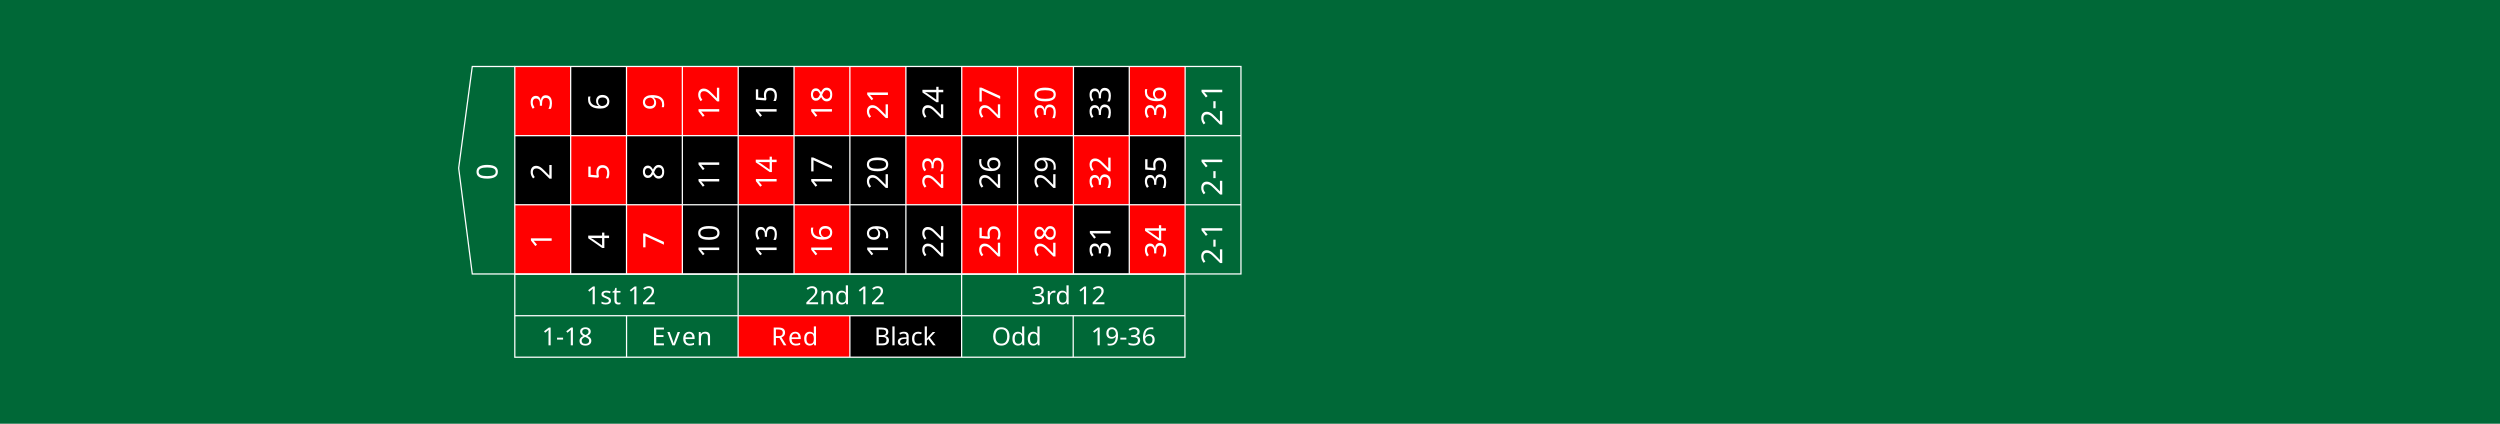
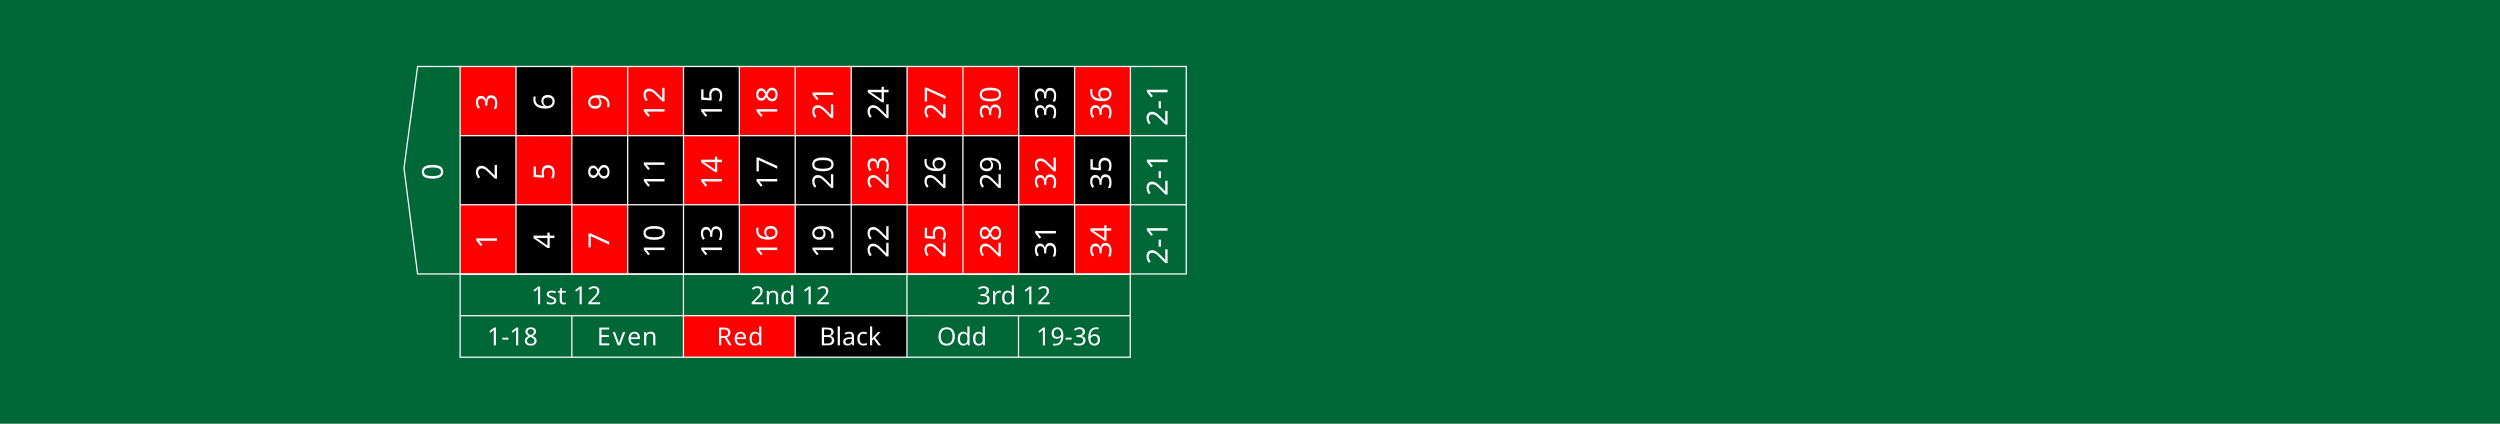
- <svg xmlns="http://www.w3.org/2000/svg" version="1.1" id="Layer_1" x="0px" y="0px" width="2000px" height="338.953px" viewBox="-313.75 0 2000 338.953" enable-background="new -313.75 0 2000 338.953" xml:space="preserve">
-   <rect x="-313.75" fill="#006837" width="2000" height="338.953" />
+ <svg xmlns="http://www.w3.org/2000/svg" version="1.1" id="Layer_1" x="0px" y="0px" width="2000px" height="338.953px" viewBox="0 0 2000 338.953" enable-background="new 0 0 2000 338.953" xml:space="preserve">
+   <rect fill="#006837" width="2000" height="338.953" />
  <g>
    <g>
      <g>
        <g id="XMLID_3_">
          <g>
-             <rect x="589.672" y="163.809" fill="#FF0000" width="44.675" height="55.353" />
-             <rect x="589.672" y="108.533" width="44.675" height="55.276" />
-             <rect x="589.672" y="53.181" fill="#FF0000" width="44.675" height="55.358" />
-             <rect x="544.999" y="163.809" width="44.67" height="55.353" />
-             <rect x="544.999" y="108.533" fill="#FF0000" width="44.67" height="55.276" />
-             <rect x="544.999" y="53.181" width="44.67" height="55.358" />
-             <rect x="500.324" y="163.809" fill="#FF0000" width="44.675" height="55.353" />
-             <rect x="500.324" y="108.533" width="44.675" height="55.276" />
-             <rect x="500.324" y="53.181" fill="#FF0000" width="44.675" height="55.358" />
-             <rect x="455.651" y="163.809" fill="#FF0000" width="44.673" height="55.353" />
-             <rect x="455.651" y="108.533" width="44.673" height="55.276" />
-             <rect x="455.651" y="53.181" fill="#FF0000" width="44.673" height="55.358" />
-             <rect x="410.962" y="163.809" width="44.692" height="55.353" />
-             <rect x="410.962" y="108.533" fill="#FF0000" width="44.692" height="55.276" />
-             <rect x="410.962" y="53.181" width="44.692" height="55.358" />
-             <rect x="366.152" y="163.809" width="44.81" height="55.353" />
-             <rect x="366.152" y="108.533" width="44.81" height="55.276" />
-             <rect x="366.152" y="53.181" fill="#FF0000" width="44.81" height="55.358" />
-             <rect x="321.477" y="163.809" fill="#FF0000" width="44.677" height="55.353" />
-             <rect x="321.477" y="108.533" width="44.677" height="55.276" />
-             <rect x="321.477" y="53.181" fill="#FF0000" width="44.677" height="55.358" />
-             <rect x="276.804" y="163.809" width="44.671" height="55.353" />
-             <rect x="276.804" y="108.533" fill="#FF0000" width="44.671" height="55.276" />
-             <rect x="276.804" y="53.181" width="44.671" height="55.358" />
-             <rect x="232.13" y="163.809" width="44.675" height="55.353" />
-             <rect x="232.13" y="108.533" width="44.675" height="55.276" />
-             <rect x="232.13" y="53.181" fill="#FF0000" width="44.675" height="55.358" />
-             <rect x="187.456" y="163.809" fill="#FF0000" width="44.674" height="55.353" />
-             <rect x="187.456" y="108.533" width="44.674" height="55.276" />
-             <rect x="187.456" y="53.181" fill="#FF0000" width="44.674" height="55.358" />
-             <rect x="142.783" y="163.809" width="44.673" height="55.353" />
-             <rect x="142.783" y="108.533" fill="#FF0000" width="44.673" height="55.276" />
-             <rect x="142.783" y="53.181" width="44.673" height="55.358" />
-             <rect x="98.093" y="163.809" fill="#FF0000" width="44.689" height="55.353" />
-             <rect x="98.093" y="108.533" width="44.689" height="55.276" />
-             <rect x="98.093" y="53.181" fill="#FF0000" width="44.689" height="55.358" />
+             <rect x="859.672" y="163.809" fill="#FF0000" width="44.675" height="55.353" />
+             <rect x="859.672" y="108.533" width="44.675" height="55.276" />
+             <rect x="859.672" y="53.181" fill="#FF0000" width="44.675" height="55.358" />
+             <rect x="814.999" y="163.809" width="44.67" height="55.353" />
+             <rect x="814.999" y="108.533" fill="#FF0000" width="44.67" height="55.276" />
+             <rect x="814.999" y="53.181" width="44.67" height="55.358" />
+             <rect x="770.324" y="163.809" fill="#FF0000" width="44.675" height="55.353" />
+             <rect x="770.324" y="108.533" width="44.675" height="55.276" />
+             <rect x="770.324" y="53.181" fill="#FF0000" width="44.675" height="55.358" />
+             <rect x="725.651" y="163.809" fill="#FF0000" width="44.673" height="55.353" />
+             <rect x="725.651" y="108.533" width="44.673" height="55.276" />
+             <rect x="725.651" y="53.181" fill="#FF0000" width="44.673" height="55.358" />
+             <rect x="680.962" y="163.809" width="44.692" height="55.353" />
+             <rect x="680.962" y="108.533" fill="#FF0000" width="44.692" height="55.276" />
+             <rect x="680.962" y="53.181" width="44.692" height="55.358" />
+             <rect x="636.152" y="163.809" width="44.81" height="55.353" />
+             <rect x="636.152" y="108.533" width="44.81" height="55.276" />
+             <rect x="636.152" y="53.181" fill="#FF0000" width="44.81" height="55.358" />
+             <rect x="591.477" y="163.809" fill="#FF0000" width="44.677" height="55.353" />
+             <rect x="591.477" y="108.533" width="44.677" height="55.276" />
+             <rect x="591.477" y="53.181" fill="#FF0000" width="44.677" height="55.358" />
+             <rect x="546.804" y="163.809" width="44.671" height="55.353" />
+             <rect x="546.804" y="108.533" fill="#FF0000" width="44.671" height="55.276" />
+             <rect x="546.804" y="53.181" width="44.671" height="55.358" />
+             <rect x="502.13" y="163.809" width="44.675" height="55.353" />
+             <rect x="502.13" y="108.533" width="44.675" height="55.276" />
+             <rect x="502.13" y="53.181" fill="#FF0000" width="44.675" height="55.358" />
+             <rect x="457.456" y="163.809" fill="#FF0000" width="44.674" height="55.353" />
+             <rect x="457.456" y="108.533" width="44.674" height="55.276" />
+             <rect x="457.456" y="53.181" fill="#FF0000" width="44.674" height="55.358" />
+             <rect x="412.783" y="163.809" width="44.673" height="55.353" />
+             <rect x="412.783" y="108.533" fill="#FF0000" width="44.673" height="55.276" />
+             <rect x="412.783" y="53.181" width="44.673" height="55.358" />
+             <rect x="368.093" y="163.809" fill="#FF0000" width="44.689" height="55.353" />
+             <rect x="368.093" y="108.533" width="44.689" height="55.276" />
+             <rect x="368.093" y="53.181" fill="#FF0000" width="44.689" height="55.358" />
          </g>
          <g>
-             <polygon fill="none" stroke="#FFFFFF" points="98.093,108.533 98.093,53.181 142.783,53.181 187.456,53.181 232.13,53.181        276.804,53.181 321.477,53.181 366.152,53.181 410.962,53.181 455.651,53.181 500.324,53.181 544.999,53.181 589.672,53.181        634.347,53.181 679.02,53.181 679.02,108.533 679.02,163.809 679.02,219.162 634.347,219.162 589.672,219.162 544.999,219.162        500.324,219.162 455.651,219.162 410.962,219.162 366.152,219.162 321.477,219.162 276.804,219.162 232.13,219.162        187.456,219.162 142.783,219.162 98.093,219.162 98.093,163.809      " />
-             <polyline fill="none" stroke="#FFFFFF" points="98.093,163.809 142.783,163.809 187.456,163.809 232.13,163.809        276.804,163.809 321.477,163.809 366.152,163.809 410.962,163.809 455.651,163.809 500.324,163.809 544.999,163.809        589.672,163.809 634.347,163.809 679.02,163.809      " />
-             <polyline fill="none" stroke="#FFFFFF" points="98.093,108.533 142.783,108.533 187.456,108.533 232.13,108.533        276.804,108.533 321.477,108.533 366.152,108.533 410.962,108.533 455.651,108.533 500.324,108.533 544.999,108.533        589.672,108.533 634.347,108.533 679.02,108.533      " />
-             <polyline fill="none" stroke="#FFFFFF" points="634.347,53.181 634.347,108.533 634.347,163.809 634.347,219.162      " />
-             <polyline fill="none" stroke="#FFFFFF" points="589.672,53.181 589.672,108.533 589.672,163.809 589.672,219.162      " />
-             <polyline fill="none" stroke="#FFFFFF" points="544.999,53.181 544.999,108.533 544.999,163.809 544.999,219.162      " />
-             <polyline fill="none" stroke="#FFFFFF" points="500.324,53.181 500.324,108.533 500.324,163.809 500.324,219.162      " />
-             <polyline fill="none" stroke="#FFFFFF" points="455.651,53.181 455.651,108.533 455.651,163.809 455.651,219.162      " />
-             <polyline fill="none" stroke="#FFFFFF" points="410.962,53.181 410.962,108.533 410.962,163.809 410.962,219.162      " />
-             <polyline fill="none" stroke="#FFFFFF" points="366.152,53.181 366.152,108.533 366.152,163.809 366.152,219.162      " />
-             <polyline fill="none" stroke="#FFFFFF" points="321.477,53.181 321.477,108.533 321.477,163.809 321.477,219.162      " />
-             <polyline fill="none" stroke="#FFFFFF" points="276.804,53.181 276.804,108.533 276.804,163.809 276.804,219.162      " />
-             <polyline fill="none" stroke="#FFFFFF" points="232.13,53.181 232.13,108.533 232.13,163.809 232.13,219.162      " />
-             <polyline fill="none" stroke="#FFFFFF" points="187.456,53.181 187.456,108.533 187.456,163.809 187.456,219.162      " />
-             <polyline fill="none" stroke="#FFFFFF" points="142.783,53.181 142.783,108.533 142.783,163.809 142.783,219.162      " />
+             <polygon fill="none" stroke="#FFFFFF" points="368.093,108.533 368.093,53.181 412.783,53.181 457.456,53.181 502.13,53.181        546.804,53.181 591.477,53.181 636.152,53.181 680.962,53.181 725.651,53.181 770.324,53.181 814.999,53.181 859.672,53.181        904.347,53.181 949.02,53.181 949.02,108.533 949.02,163.809 949.02,219.162 904.347,219.162 859.672,219.162 814.999,219.162        770.324,219.162 725.651,219.162 680.962,219.162 636.152,219.162 591.477,219.162 546.804,219.162 502.13,219.162        457.456,219.162 412.783,219.162 368.093,219.162 368.093,163.809      " />
+             <polyline fill="none" stroke="#FFFFFF" points="368.093,163.809 412.783,163.809 457.456,163.809 502.13,163.809        546.804,163.809 591.477,163.809 636.152,163.809 680.962,163.809 725.651,163.809 770.324,163.809 814.999,163.809        859.672,163.809 904.347,163.809 949.02,163.809      " />
+             <polyline fill="none" stroke="#FFFFFF" points="368.093,108.533 412.783,108.533 457.456,108.533 502.13,108.533        546.804,108.533 591.477,108.533 636.152,108.533 680.962,108.533 725.651,108.533 770.324,108.533 814.999,108.533        859.672,108.533 904.347,108.533 949.02,108.533      " />
+             <polyline fill="none" stroke="#FFFFFF" points="904.347,53.181 904.347,108.533 904.347,163.809 904.347,219.162      " />
+             <polyline fill="none" stroke="#FFFFFF" points="859.672,53.181 859.672,108.533 859.672,163.809 859.672,219.162      " />
+             <polyline fill="none" stroke="#FFFFFF" points="814.999,53.181 814.999,108.533 814.999,163.809 814.999,219.162      " />
+             <polyline fill="none" stroke="#FFFFFF" points="770.324,53.181 770.324,108.533 770.324,163.809 770.324,219.162      " />
+             <polyline fill="none" stroke="#FFFFFF" points="725.651,53.181 725.651,108.533 725.651,163.809 725.651,219.162      " />
+             <polyline fill="none" stroke="#FFFFFF" points="680.962,53.181 680.962,108.533 680.962,163.809 680.962,219.162      " />
+             <polyline fill="none" stroke="#FFFFFF" points="636.152,53.181 636.152,108.533 636.152,163.809 636.152,219.162      " />
+             <polyline fill="none" stroke="#FFFFFF" points="591.477,53.181 591.477,108.533 591.477,163.809 591.477,219.162      " />
+             <polyline fill="none" stroke="#FFFFFF" points="546.804,53.181 546.804,108.533 546.804,163.809 546.804,219.162      " />
+             <polyline fill="none" stroke="#FFFFFF" points="502.13,53.181 502.13,108.533 502.13,163.809 502.13,219.162      " />
+             <polyline fill="none" stroke="#FFFFFF" points="457.456,53.181 457.456,108.533 457.456,163.809 457.456,219.162      " />
+             <polyline fill="none" stroke="#FFFFFF" points="412.783,53.181 412.783,108.533 412.783,163.809 412.783,219.162      " />
          </g>
        </g>
      </g>
      <g>
        <g>
          <g id="XMLID_1_">
            <g>
-               <rect x="366.152" y="252.576" width="89.396" height="33.194" />
-               <rect x="276.754" y="252.576" fill="#FF0000" width="89.396" height="33.194" />
+               <rect x="636.152" y="252.576" width="89.396" height="33.193" />
+               <rect x="546.754" y="252.576" fill="#FF0000" width="89.396" height="33.193" />
            </g>
            <g>
-               <polygon fill="none" stroke="#FFFFFF" points="98.097,252.576 98.097,219.378 276.754,219.378 455.546,219.378         634.208,219.378 634.208,252.576 634.208,285.77 544.812,285.77 455.546,285.77 366.152,285.77 276.754,285.77         187.491,285.77 98.097,285.77       " />
-               <polyline fill="none" stroke="#FFFFFF" points="98.097,252.576 187.491,252.576 276.754,252.576 366.152,252.576         455.546,252.576 544.812,252.576 634.208,252.576       " />
-               <line fill="none" stroke="#FFFFFF" x1="544.812" y1="252.576" x2="544.812" y2="285.77" />
-               <polyline fill="none" stroke="#FFFFFF" points="455.546,219.378 455.546,252.576 455.546,285.77       " />
-               <line fill="none" stroke="#FFFFFF" x1="366.152" y1="252.576" x2="366.152" y2="285.77" />
-               <polyline fill="none" stroke="#FFFFFF" points="276.754,219.378 276.754,252.576 276.754,285.77       " />
-               <line fill="none" stroke="#FFFFFF" x1="187.491" y1="252.576" x2="187.491" y2="285.77" />
+               <polygon fill="none" stroke="#FFFFFF" points="368.097,252.576 368.097,219.378 546.754,219.378 725.546,219.378         904.208,219.378 904.208,252.576 904.208,285.77 814.812,285.77 725.546,285.77 636.152,285.77 546.754,285.77         457.491,285.77 368.097,285.77       " />
+               <polyline fill="none" stroke="#FFFFFF" points="368.097,252.576 457.491,252.576 546.754,252.576 636.152,252.576         725.546,252.576 814.812,252.576 904.208,252.576       " />
+               <line fill="none" stroke="#FFFFFF" x1="814.812" y1="252.576" x2="814.812" y2="285.77" />
+               <polyline fill="none" stroke="#FFFFFF" points="725.546,219.378 725.546,252.576 725.546,285.77       " />
+               <line fill="none" stroke="#FFFFFF" x1="636.152" y1="252.576" x2="636.152" y2="285.77" />
+               <polyline fill="none" stroke="#FFFFFF" points="546.754,219.378 546.754,252.576 546.754,285.77       " />
+               <line fill="none" stroke="#FFFFFF" x1="457.491" y1="252.576" x2="457.491" y2="285.77" />
            </g>
          </g>
        </g>
      </g>
-       <path fill="none" stroke="#FFFFFF" d="M98,219.16c-11.309,0-22.617,0-33.925,0l-10.89-84.647l10.89-81.33    c11.308,0,22.616,0,33.925,0" />
+       <path fill="none" stroke="#FFFFFF" d="M368,219.16c-11.309,0-22.617,0-33.925,0l-10.89-84.647l10.89-81.33    c11.308,0,22.616,0,33.925,0" />
    </g>
    <g>
-       <text transform="matrix(-4.371139e-08 -1 1 -4.371139e-08 127.582 198.9058)" fill="#FFFFFF" font-family="'Verdana'" font-size="23.237">1</text>
-       <text transform="matrix(-4.371139e-08 -1 1 -4.371139e-08 84.3022 144.0566)" fill="#FFFFFF" font-family="'Verdana'" font-size="23.237">0</text>
-       <text transform="matrix(-4.371139e-08 -1 1 -4.371139e-08 127.582 144.0566)" fill="#FFFFFF" font-family="'Verdana'" font-size="23.237">2</text>
-       <text transform="matrix(-4.371139e-08 -1 1 -4.371139e-08 127.582 88.1523)" fill="#FFFFFF" font-family="'Verdana'" font-size="23.237">3</text>
-       <text transform="matrix(-4.371139e-08 -1 1 -4.371139e-08 173.5049 198.9058)" fill="#FFFFFF" font-family="'Verdana'" font-size="23.237">4</text>
-       <text transform="matrix(-4.371139e-08 -1 1 -4.371139e-08 173.5049 88.1523)" fill="#FFFFFF" font-family="'Verdana'" font-size="23.237">6</text>
-       <text transform="matrix(-4.371139e-08 -1 1 -4.371139e-08 173.5049 144.0566)" fill="#FFFFFF" font-family="'Verdana'" font-size="23.237">5</text>
-       <text transform="matrix(-4.371139e-08 -1 1 -4.371139e-08 217.3789 198.9058)" fill="#FFFFFF" font-family="'Verdana'" font-size="23.237">7</text>
-       <text transform="matrix(-4.371139e-08 -1 1 -4.371139e-08 217.3789 144.0566)" fill="#FFFFFF" font-family="'Verdana'" font-size="23.237">8</text>
-       <text transform="matrix(-4.371139e-08 -1 1 -4.371139e-08 217.3789 88.1523)" fill="#FFFFFF" font-family="'Verdana'" font-size="23.237">9</text>
-       <text transform="matrix(-4.371139e-08 -1 1 -4.371139e-08 261.6416 206.2886)" fill="#FFFFFF" font-family="'Verdana'" font-size="23.237">10</text>
-       <text transform="matrix(-4.371139e-08 -1 1 -4.371139e-08 261.6416 95.54)" fill="#FFFFFF" font-family="'Verdana'" font-size="23.237">12</text>
-       <text transform="matrix(-4.371139e-08 -1 1 -4.371139e-08 261.6416 151.4453)" fill="#FFFFFF" font-family="'Verdana'" font-size="23.237">11</text>
-       <text transform="matrix(-4.371139e-08 -1 1 -4.371139e-08 307.542 206.2886)" fill="#FFFFFF" font-family="'Verdana'" font-size="23.237">13</text>
-       <text transform="matrix(-4.371139e-08 -1 1 -4.371139e-08 307.542 151.4453)" fill="#FFFFFF" font-family="'Verdana'" font-size="23.237">14</text>
-       <text transform="matrix(-4.371139e-08 -1 1 -4.371139e-08 307.542 95.54)" fill="#FFFFFF" font-family="'Verdana'" font-size="23.237">15</text>
-       <text transform="matrix(-4.371139e-08 -1 1 -4.371139e-08 351.8076 206.2886)" fill="#FFFFFF" font-family="'Verdana'" font-size="23.237">16</text>
-       <text transform="matrix(-4.371139e-08 -1 1 -4.371139e-08 351.8076 95.54)" fill="#FFFFFF" font-family="'Verdana'" font-size="23.237">18</text>
-       <text transform="matrix(-4.371139e-08 -1 1 -4.371139e-08 351.8076 151.4453)" fill="#FFFFFF" font-family="'Verdana'" font-size="23.237">17</text>
-       <text transform="matrix(-4.371139e-08 -1 1 -4.371139e-08 396.6006 206.2886)" fill="#FFFFFF" font-family="'Verdana'" font-size="23.237">19</text>
-       <text transform="matrix(-4.371139e-08 -1 1 -4.371139e-08 396.6006 151.4453)" fill="#FFFFFF" font-family="'Verdana'" font-size="23.237">20</text>
-       <text transform="matrix(-4.371139e-08 -1 1 -4.371139e-08 396.6006 95.54)" fill="#FFFFFF" font-family="'Verdana'" font-size="23.237">21</text>
-       <text transform="matrix(-4.371139e-08 -1 1 -4.371139e-08 440.8652 206.2886)" fill="#FFFFFF" font-family="'Verdana'" font-size="23.237">22</text>
-       <text transform="matrix(-4.371139e-08 -1 1 -4.371139e-08 440.8652 95.54)" fill="#FFFFFF" font-family="'Verdana'" font-size="23.237">24</text>
-       <text transform="matrix(-4.371139e-08 -1 1 -4.371139e-08 440.8652 151.4453)" fill="#FFFFFF" font-family="'Verdana'" font-size="23.237">23</text>
-       <text transform="matrix(-4.371139e-08 -1 1 -4.371139e-08 486.3955 206.2886)" fill="#FFFFFF" font-family="'Verdana'" font-size="23.237">25</text>
-       <text transform="matrix(-4.371139e-08 -1 1 -4.371139e-08 486.3984 151.4453)" fill="#FFFFFF" font-family="'Verdana'" font-size="23.237">26</text>
-       <text transform="matrix(-4.371139e-08 -1 1 -4.371139e-08 486.3955 95.54)" fill="#FFFFFF" font-family="'Verdana'" font-size="23.237">27</text>
-       <text transform="matrix(-4.371139e-08 -1 1 -4.371139e-08 530.6602 206.2886)" fill="#FFFFFF" font-family="'Verdana'" font-size="23.237">28</text>
-       <text transform="matrix(-4.371139e-08 -1 1 -4.371139e-08 530.6602 95.54)" fill="#FFFFFF" font-family="'Verdana'" font-size="23.237">30</text>
-       <text transform="matrix(-4.371139e-08 -1 1 -4.371139e-08 530.6611 151.4453)" fill="#FFFFFF" font-family="'Verdana'" font-size="23.237">29</text>
-       <text transform="matrix(-4.371139e-08 -1 1 -4.371139e-08 574.7129 206.2886)" fill="#FFFFFF" font-family="'Verdana'" font-size="23.237">31</text>
-       <text transform="matrix(-4.371139e-08 -1 1 -4.371139e-08 574.7148 151.4453)" fill="#FFFFFF" font-family="'Verdana'" font-size="23.237">32</text>
-       <text transform="matrix(-4.371139e-08 -1 1 -4.371139e-08 574.7129 95.54)" fill="#FFFFFF" font-family="'Verdana'" font-size="23.237">33</text>
-       <text transform="matrix(-4.371139e-08 -1 1 -4.371139e-08 618.9766 206.2886)" fill="#FFFFFF" font-family="'Verdana'" font-size="23.237">34</text>
-       <text transform="matrix(-4.371139e-08 -1 1 -4.371139e-08 618.9766 95.54)" fill="#FFFFFF" font-family="'Verdana'" font-size="23.237">36</text>
-       <text transform="matrix(-4.371139e-08 -1 1 -4.371139e-08 618.9785 151.4453)" fill="#FFFFFF" font-family="'Verdana'" font-size="23.237">35</text>
-       <text transform="matrix(-4.371139e-08 -1 1 -4.371139e-08 664.0605 100.8154)" fill="#FFFFFF" font-family="'Verdana'" font-size="23.237">2-1</text>
-       <text transform="matrix(-4.371139e-08 -1 1 -4.371139e-08 664.0605 211.5659)" fill="#FFFFFF" font-family="'Verdana'" font-size="23.237">2-1</text>
-       <text transform="matrix(-4.371139e-08 -1 1 -4.371139e-08 664.0605 156.7197)" fill="#FFFFFF" font-family="'Verdana'" font-size="23.237">2-1</text>
-       <text transform="matrix(1 0 0 1 155.0083 243.3979)" fill="#FFFFFF" font-family="'Verdana'" font-size="19.917">1st 12</text>
-       <text transform="matrix(1 0 0 1 330.3711 243.3979)" fill="#FFFFFF" font-family="'Verdana'" font-size="19.917">2nd 12</text>
-       <text transform="matrix(1 0 0 1 511.3867 243.397)" fill="#FFFFFF" font-family="'Verdana'" font-size="19.917">3rd 12</text>
-       <text transform="matrix(1 0 0 1 119.6934 276.2681)" fill="#FFFFFF" font-family="'Verdana'" font-size="19.917">1-18</text>
-       <text transform="matrix(1 0 0 1 207.52 276.2681)" fill="#FFFFFF" font-family="'Verdana'" font-size="19.917">E</text>
-       <text transform="matrix(1 0 0 1 220.1143 276.2681)" fill="#FFFFFF" font-family="'Verdana'" font-size="19.917">v</text>
-       <text transform="matrix(1 0 0 1 231.7261 276.2681)" fill="#FFFFFF" font-family="'Verdana'" font-size="19.917">e</text>
-       <text transform="matrix(1 0 0 1 243.5913 276.2681)" fill="#FFFFFF" font-family="'Verdana'" font-size="19.917">n</text>
-       <text transform="matrix(1 0 0 1 479.5469 276.2671)" fill="#FFFFFF" font-family="'Verdana'" font-size="19.917">Odd</text>
-       <text transform="matrix(1 0 0 1 558.9316 276.2681)" fill="#FFFFFF" font-family="'Verdana'" font-size="19.917">19-36</text>
-       <text transform="matrix(1 0 0 1 303.2666 276.2671)" fill="#FFFFFF" font-family="'Verdana'" font-size="19.917">R</text>
-       <text transform="matrix(1 0 0 1 316.6294 276.2671)" fill="#FFFFFF" font-family="'Verdana'" font-size="19.917">e</text>
-       <text transform="matrix(1 0 0 1 328.4941 276.2671)" fill="#FFFFFF" font-family="'Verdana'" font-size="19.917">d</text>
-       <text transform="matrix(1 0 0 1 385.5225 276.2671)" fill="#FFFFFF" font-family="'Verdana'" font-size="19.917">Black</text>
+       <text transform="matrix(-4.371139e-08 -1 1 -4.371139e-08 397.582 198.9062)" fill="#FFFFFF" font-family="'Verdana'" font-size="23.237">1</text>
+       <text transform="matrix(-4.371139e-08 -1 1 -4.371139e-08 354.3022 144.0562)" fill="#FFFFFF" font-family="'Verdana'" font-size="23.237">0</text>
+       <text transform="matrix(-4.371139e-08 -1 1 -4.371139e-08 397.582 144.0562)" fill="#FFFFFF" font-family="'Verdana'" font-size="23.237">2</text>
+       <text transform="matrix(-4.371139e-08 -1 1 -4.371139e-08 397.582 88.1519)" fill="#FFFFFF" font-family="'Verdana'" font-size="23.237">3</text>
+       <text transform="matrix(-4.371139e-08 -1 1 -4.371139e-08 443.5049 198.9062)" fill="#FFFFFF" font-family="'Verdana'" font-size="23.237">4</text>
+       <text transform="matrix(-4.371139e-08 -1 1 -4.371139e-08 443.5049 88.1519)" fill="#FFFFFF" font-family="'Verdana'" font-size="23.237">6</text>
+       <text transform="matrix(-4.371139e-08 -1 1 -4.371139e-08 443.5049 144.0562)" fill="#FFFFFF" font-family="'Verdana'" font-size="23.237">5</text>
+       <text transform="matrix(-4.371139e-08 -1 1 -4.371139e-08 487.3789 198.9062)" fill="#FFFFFF" font-family="'Verdana'" font-size="23.237">7</text>
+       <text transform="matrix(-4.371139e-08 -1 1 -4.371139e-08 487.3789 144.0562)" fill="#FFFFFF" font-family="'Verdana'" font-size="23.237">8</text>
+       <text transform="matrix(-4.371139e-08 -1 1 -4.371139e-08 487.3789 88.1519)" fill="#FFFFFF" font-family="'Verdana'" font-size="23.237">9</text>
+       <text transform="matrix(-4.371139e-08 -1 1 -4.371139e-08 531.6416 206.2891)" fill="#FFFFFF" font-family="'Verdana'" font-size="23.237">10</text>
+       <text transform="matrix(-4.371139e-08 -1 1 -4.371139e-08 531.6416 95.5405)" fill="#FFFFFF" font-family="'Verdana'" font-size="23.237">12</text>
+       <text transform="matrix(-4.371139e-08 -1 1 -4.371139e-08 531.6416 151.4448)" fill="#FFFFFF" font-family="'Verdana'" font-size="23.237">11</text>
+       <text transform="matrix(-4.371139e-08 -1 1 -4.371139e-08 577.542 206.2891)" fill="#FFFFFF" font-family="'Verdana'" font-size="23.237">13</text>
+       <text transform="matrix(-4.371139e-08 -1 1 -4.371139e-08 577.542 151.4448)" fill="#FFFFFF" font-family="'Verdana'" font-size="23.237">14</text>
+       <text transform="matrix(-4.371139e-08 -1 1 -4.371139e-08 577.542 95.5405)" fill="#FFFFFF" font-family="'Verdana'" font-size="23.237">15</text>
+       <text transform="matrix(-4.371139e-08 -1 1 -4.371139e-08 621.8076 206.2891)" fill="#FFFFFF" font-family="'Verdana'" font-size="23.237">16</text>
+       <text transform="matrix(-4.371139e-08 -1 1 -4.371139e-08 621.8076 95.5405)" fill="#FFFFFF" font-family="'Verdana'" font-size="23.237">18</text>
+       <text transform="matrix(-4.371139e-08 -1 1 -4.371139e-08 621.8076 151.4448)" fill="#FFFFFF" font-family="'Verdana'" font-size="23.237">17</text>
+       <text transform="matrix(-4.371139e-08 -1 1 -4.371139e-08 666.6006 206.2891)" fill="#FFFFFF" font-family="'Verdana'" font-size="23.237">19</text>
+       <text transform="matrix(-4.371139e-08 -1 1 -4.371139e-08 666.6006 151.4448)" fill="#FFFFFF" font-family="'Verdana'" font-size="23.237">20</text>
+       <text transform="matrix(-4.371139e-08 -1 1 -4.371139e-08 666.6006 95.5405)" fill="#FFFFFF" font-family="'Verdana'" font-size="23.237">21</text>
+       <text transform="matrix(-4.371139e-08 -1 1 -4.371139e-08 710.8652 206.2891)" fill="#FFFFFF" font-family="'Verdana'" font-size="23.237">22</text>
+       <text transform="matrix(-4.371139e-08 -1 1 -4.371139e-08 710.8652 95.5405)" fill="#FFFFFF" font-family="'Verdana'" font-size="23.237">24</text>
+       <text transform="matrix(-4.371139e-08 -1 1 -4.371139e-08 710.8652 151.4448)" fill="#FFFFFF" font-family="'Verdana'" font-size="23.237">23</text>
+       <text transform="matrix(-4.371139e-08 -1 1 -4.371139e-08 756.3955 206.2891)" fill="#FFFFFF" font-family="'Verdana'" font-size="23.237">25</text>
+       <text transform="matrix(-4.371139e-08 -1 1 -4.371139e-08 756.3984 151.4448)" fill="#FFFFFF" font-family="'Verdana'" font-size="23.237">26</text>
+       <text transform="matrix(-4.371139e-08 -1 1 -4.371139e-08 756.3955 95.5405)" fill="#FFFFFF" font-family="'Verdana'" font-size="23.237">27</text>
+       <text transform="matrix(-4.371139e-08 -1 1 -4.371139e-08 800.6602 206.2891)" fill="#FFFFFF" font-family="'Verdana'" font-size="23.237">28</text>
+       <text transform="matrix(-4.371139e-08 -1 1 -4.371139e-08 800.6602 95.5405)" fill="#FFFFFF" font-family="'Verdana'" font-size="23.237">30</text>
+       <text transform="matrix(-4.371139e-08 -1 1 -4.371139e-08 800.6611 151.4448)" fill="#FFFFFF" font-family="'Verdana'" font-size="23.237">29</text>
+       <text transform="matrix(-4.371139e-08 -1 1 -4.371139e-08 844.7129 206.2891)" fill="#FFFFFF" font-family="'Verdana'" font-size="23.237">31</text>
+       <text transform="matrix(-4.371139e-08 -1 1 -4.371139e-08 844.7148 151.4448)" fill="#FFFFFF" font-family="'Verdana'" font-size="23.237">32</text>
+       <text transform="matrix(-4.371139e-08 -1 1 -4.371139e-08 844.7129 95.5405)" fill="#FFFFFF" font-family="'Verdana'" font-size="23.237">33</text>
+       <text transform="matrix(-4.371139e-08 -1 1 -4.371139e-08 888.9766 206.2891)" fill="#FFFFFF" font-family="'Verdana'" font-size="23.237">34</text>
+       <text transform="matrix(-4.371139e-08 -1 1 -4.371139e-08 888.9766 95.5405)" fill="#FFFFFF" font-family="'Verdana'" font-size="23.237">36</text>
+       <text transform="matrix(-4.371139e-08 -1 1 -4.371139e-08 888.9785 151.4448)" fill="#FFFFFF" font-family="'Verdana'" font-size="23.237">35</text>
+       <text transform="matrix(-4.371139e-08 -1 1 -4.371139e-08 934.0605 100.8159)" fill="#FFFFFF" font-family="'Verdana'" font-size="23.237">2-1</text>
+       <text transform="matrix(-4.371139e-08 -1 1 -4.371139e-08 934.0605 211.5664)" fill="#FFFFFF" font-family="'Verdana'" font-size="23.237">2-1</text>
+       <text transform="matrix(-4.371139e-08 -1 1 -4.371139e-08 934.0605 156.7202)" fill="#FFFFFF" font-family="'Verdana'" font-size="23.237">2-1</text>
+       <text transform="matrix(1 0 0 1 425.0083 243.3975)" fill="#FFFFFF" font-family="'Verdana'" font-size="19.917">1st 12</text>
+       <text transform="matrix(1 0 0 1 600.3711 243.3975)" fill="#FFFFFF" font-family="'Verdana'" font-size="19.917">2nd 12</text>
+       <text transform="matrix(1 0 0 1 781.3867 243.3975)" fill="#FFFFFF" font-family="'Verdana'" font-size="19.917">3rd 12</text>
+       <text transform="matrix(1 0 0 1 389.6934 276.2686)" fill="#FFFFFF" font-family="'Verdana'" font-size="19.917">1-18</text>
+       <text transform="matrix(1 0 0 1 477.52 276.2686)" fill="#FFFFFF" font-family="'Verdana'" font-size="19.917">E</text>
+       <text transform="matrix(1 0 0 1 490.1143 276.2686)" fill="#FFFFFF" font-family="'Verdana'" font-size="19.917">v</text>
+       <text transform="matrix(1 0 0 1 501.7261 276.2686)" fill="#FFFFFF" font-family="'Verdana'" font-size="19.917">e</text>
+       <text transform="matrix(1 0 0 1 513.5913 276.2686)" fill="#FFFFFF" font-family="'Verdana'" font-size="19.917">n</text>
+       <text transform="matrix(1 0 0 1 749.5469 276.2676)" fill="#FFFFFF" font-family="'Verdana'" font-size="19.917">Odd</text>
+       <text transform="matrix(1 0 0 1 828.9316 276.2686)" fill="#FFFFFF" font-family="'Verdana'" font-size="19.917">19-36</text>
+       <text transform="matrix(1 0 0 1 573.2666 276.2676)" fill="#FFFFFF" font-family="'Verdana'" font-size="19.917">R</text>
+       <text transform="matrix(1 0 0 1 586.6294 276.2676)" fill="#FFFFFF" font-family="'Verdana'" font-size="19.917">e</text>
+       <text transform="matrix(1 0 0 1 598.4941 276.2676)" fill="#FFFFFF" font-family="'Verdana'" font-size="19.917">d</text>
+       <text transform="matrix(1 0 0 1 655.5225 276.2676)" fill="#FFFFFF" font-family="'Verdana'" font-size="19.917">Black</text>
    </g>
  </g>
</svg>
